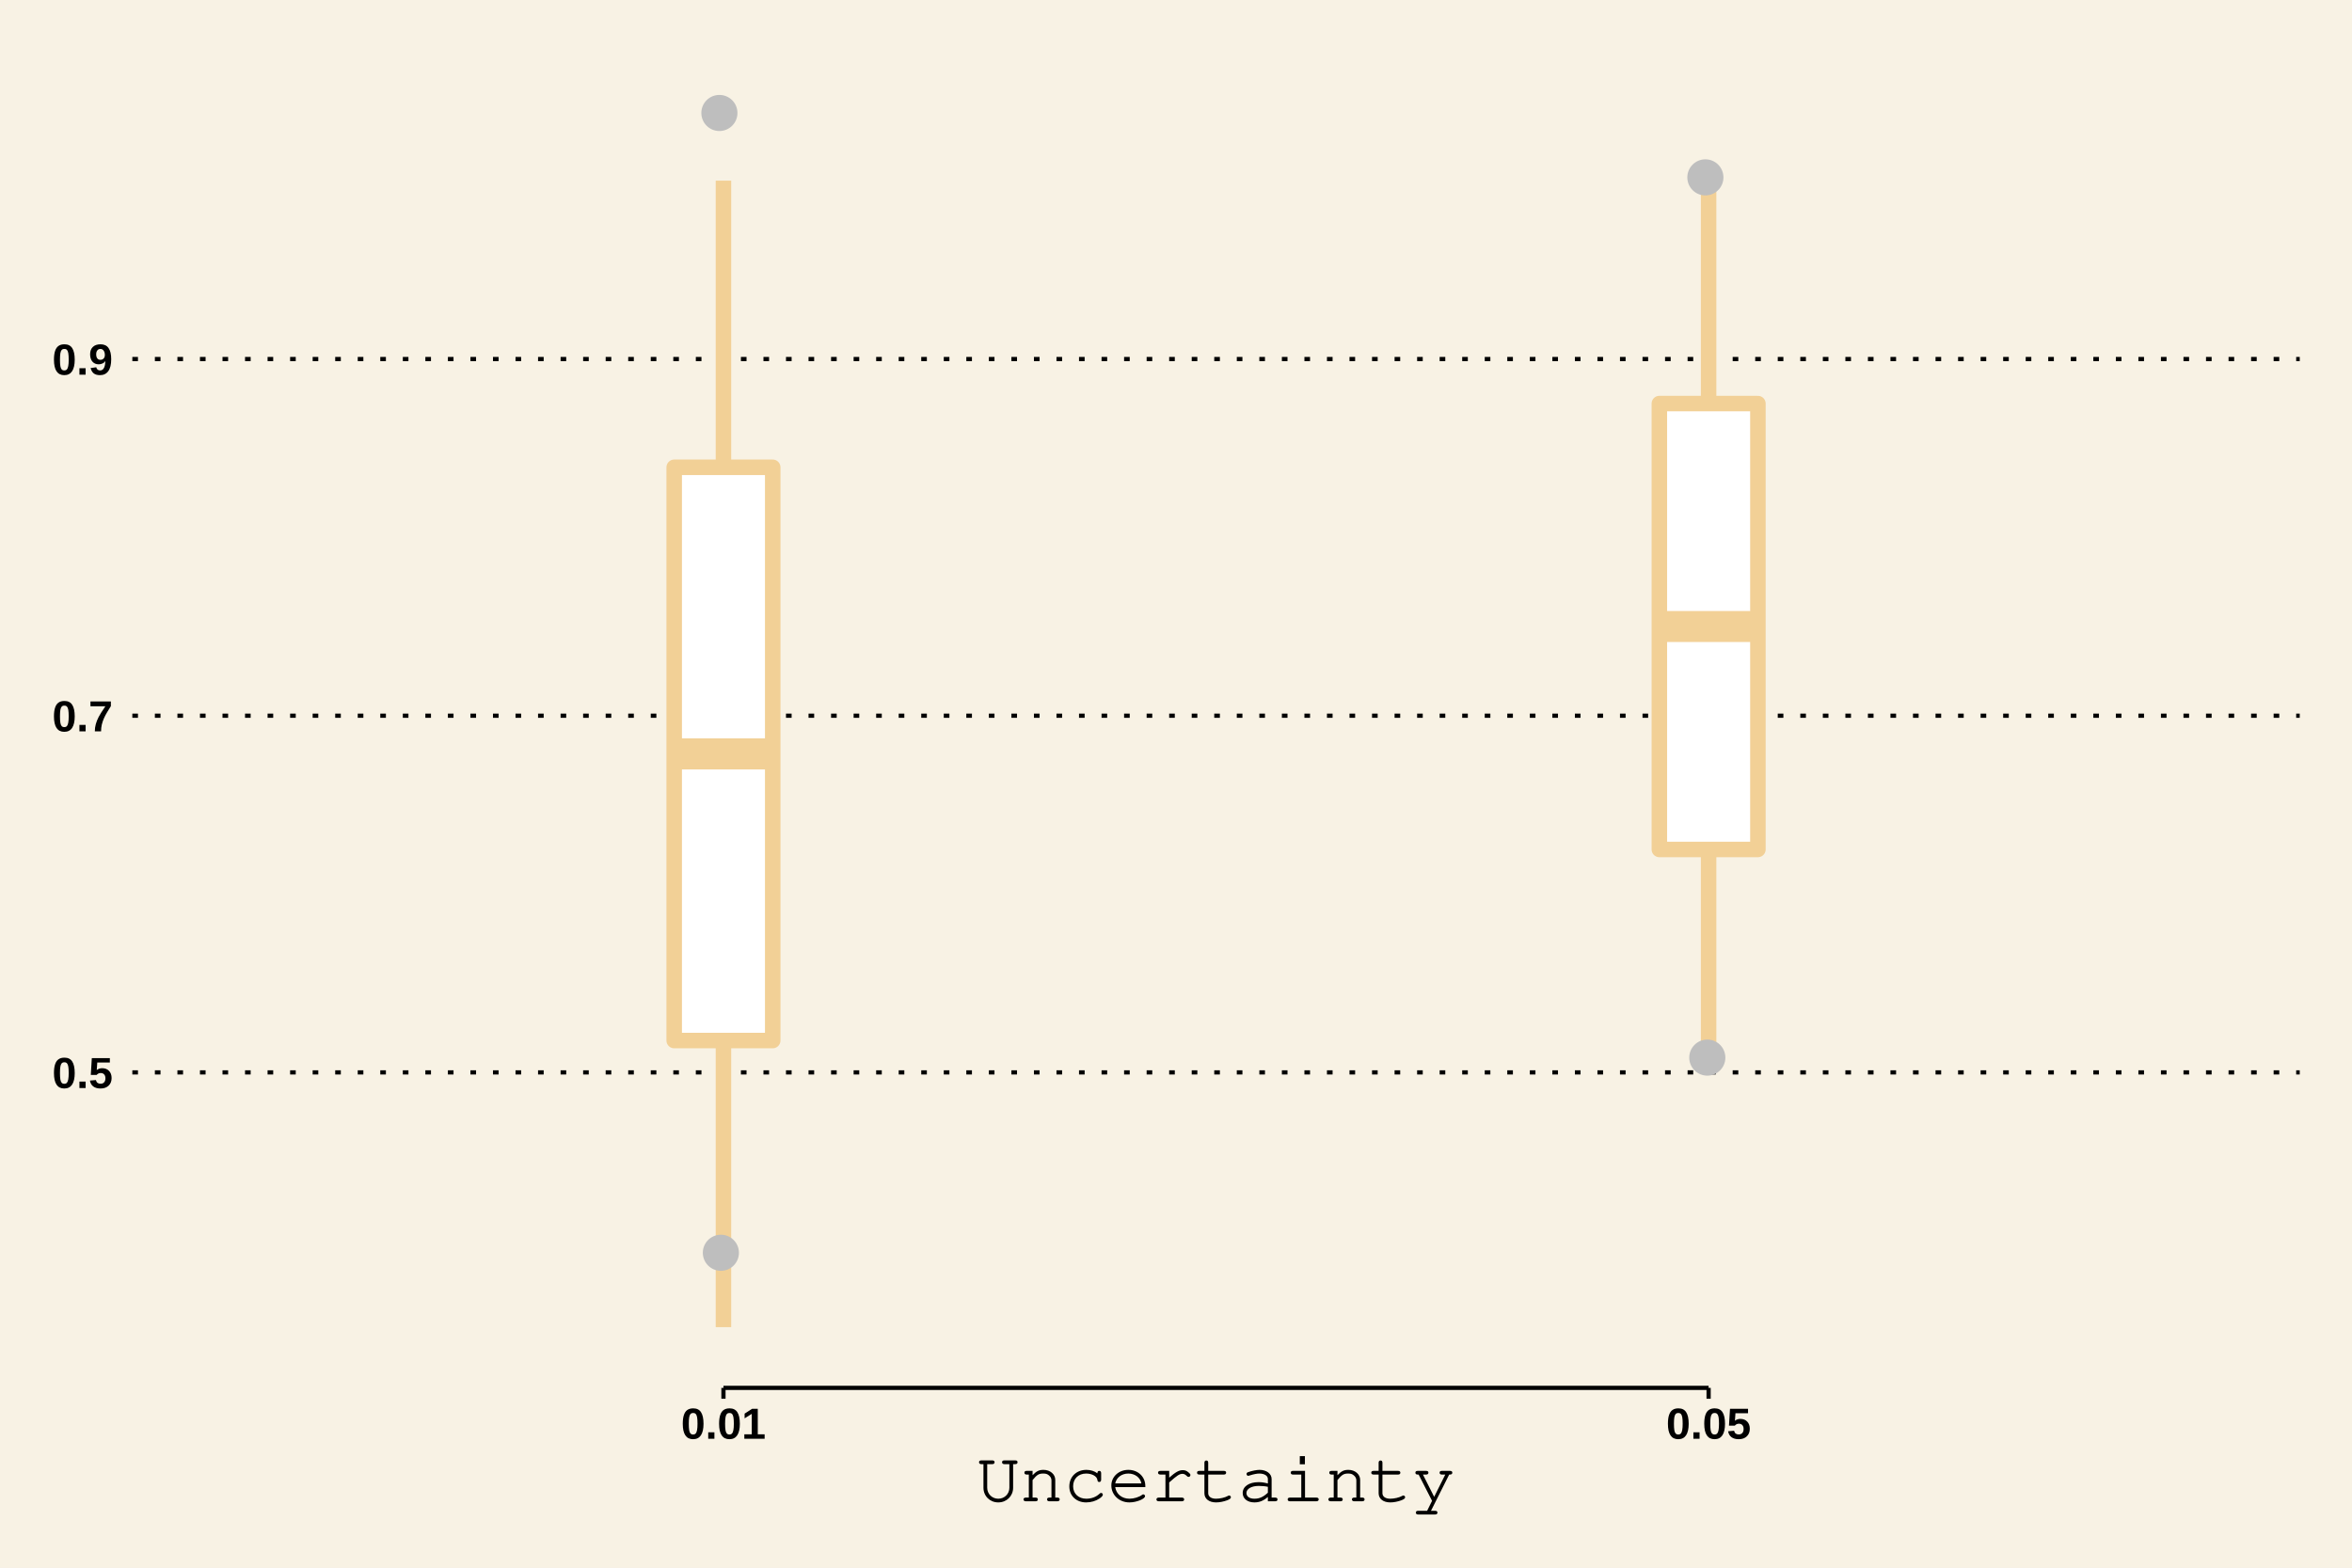
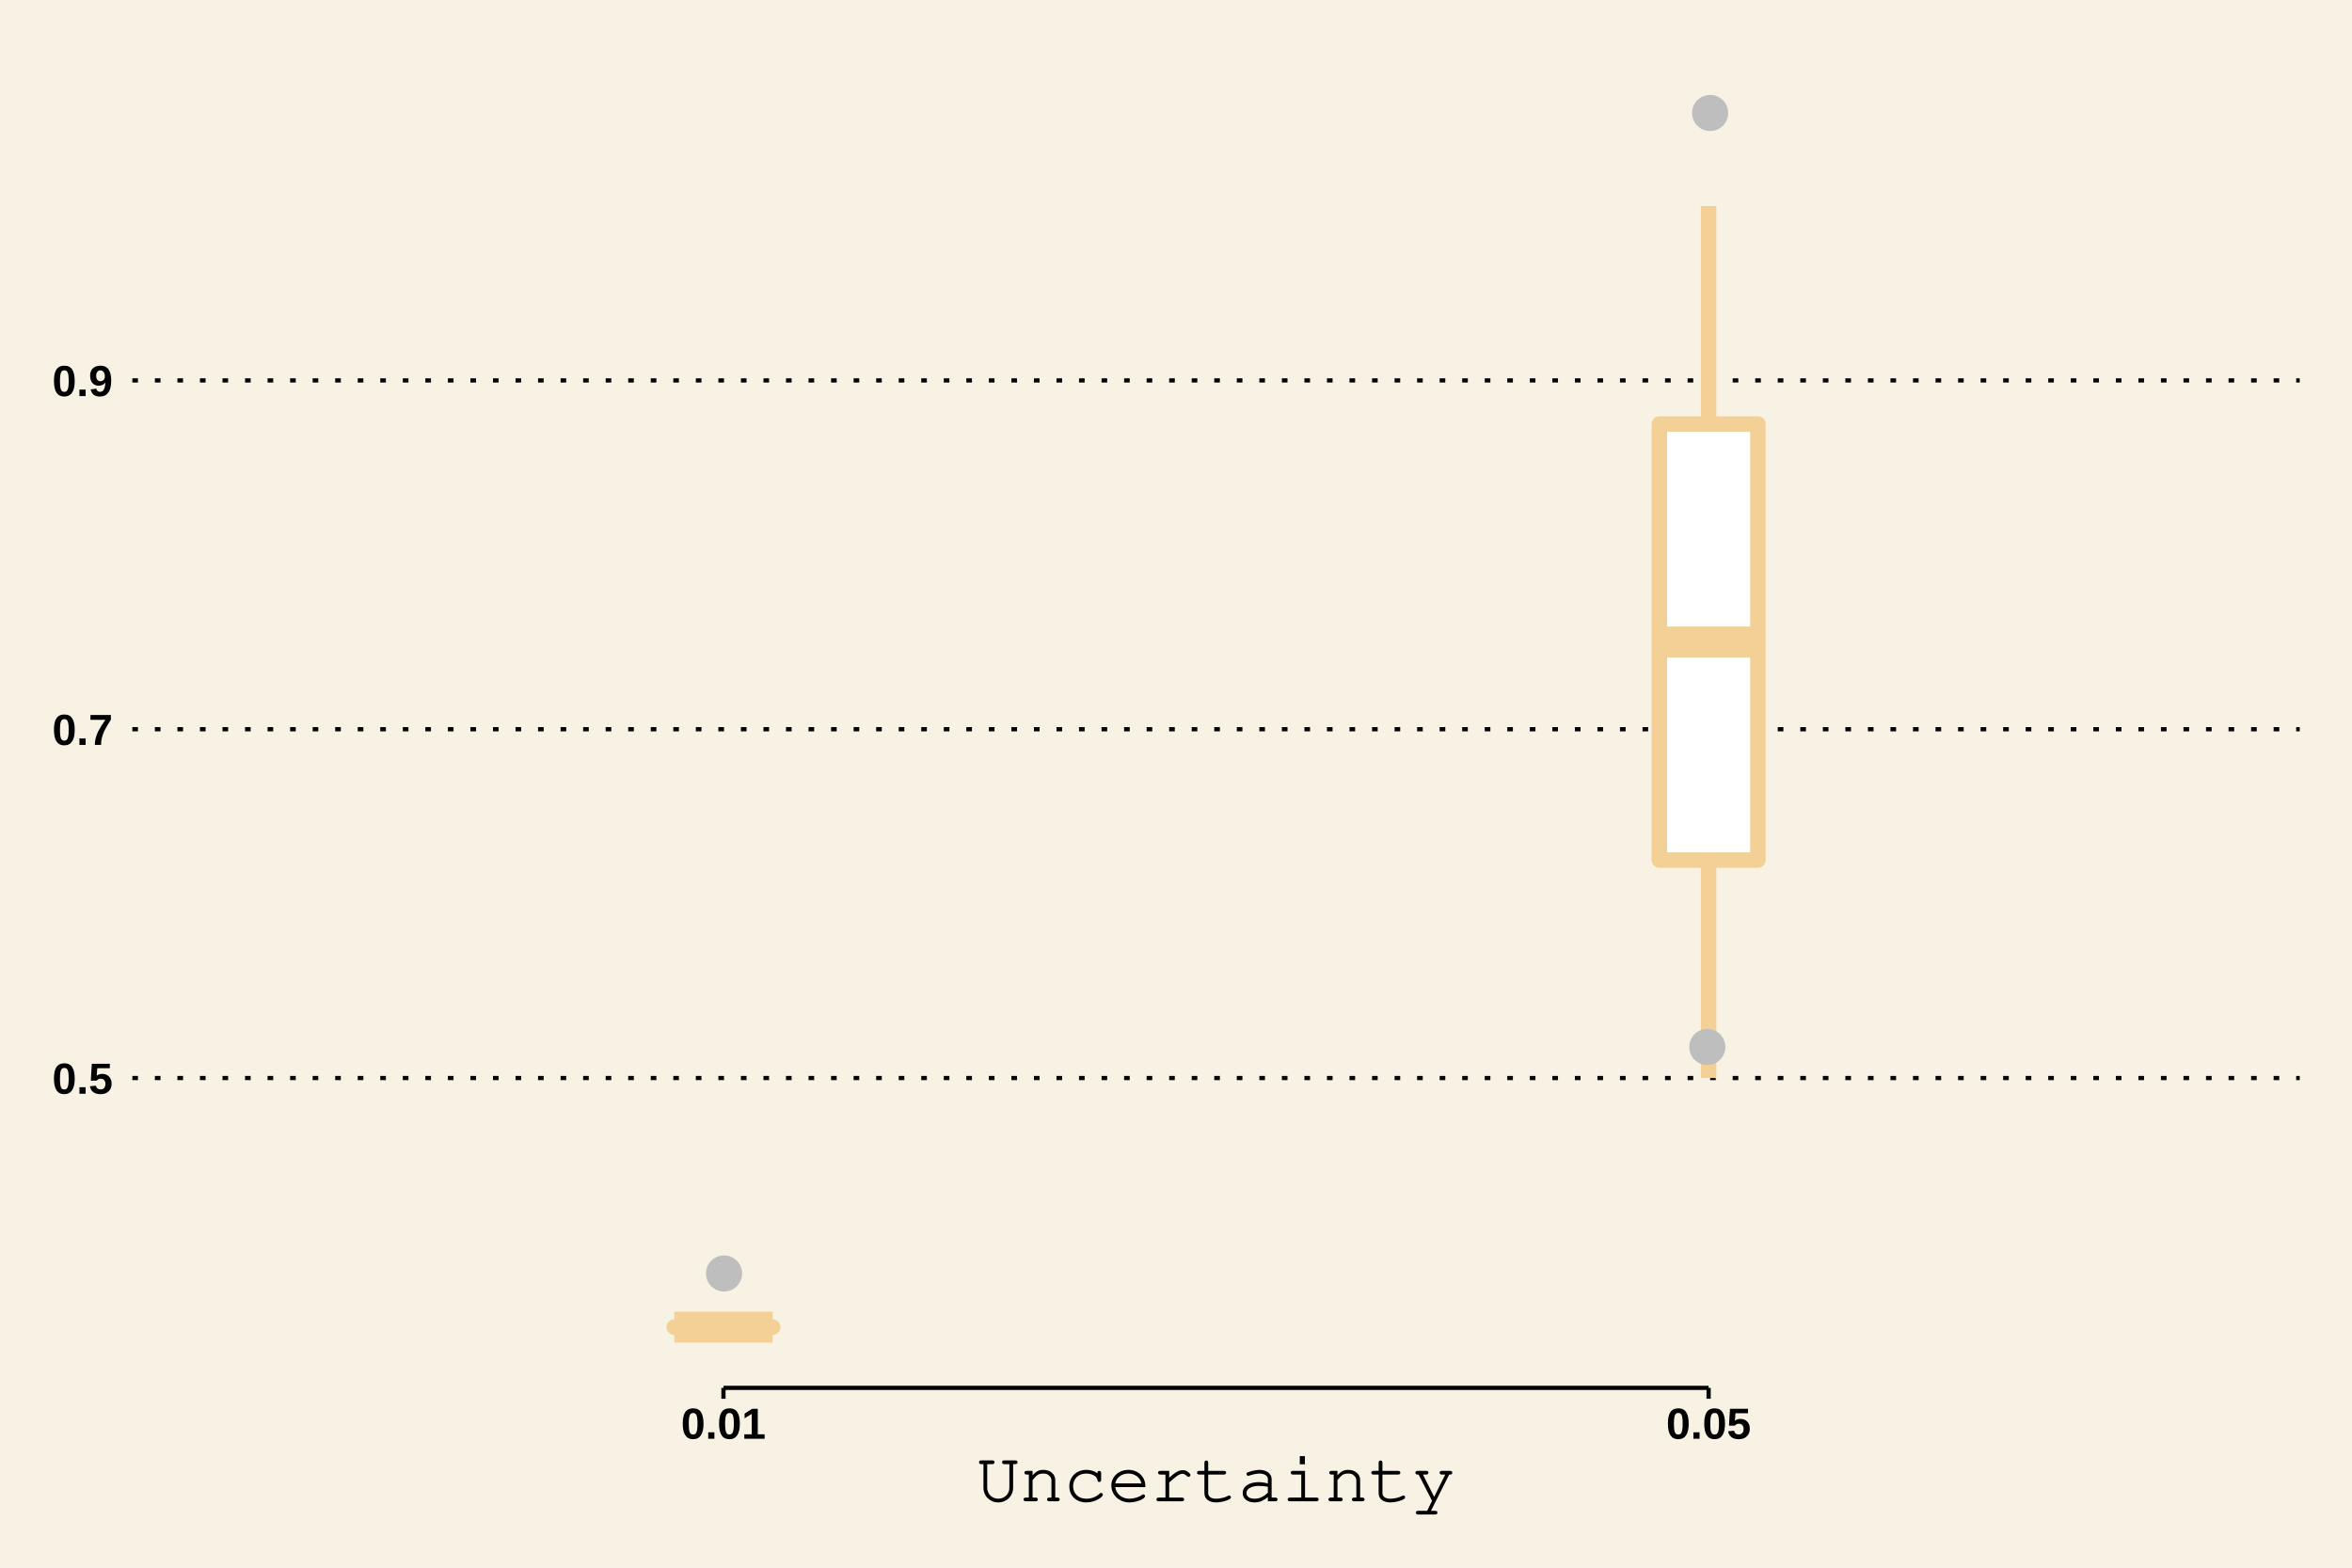
<svg xmlns="http://www.w3.org/2000/svg" class="svglite" width="648.00pt" height="432.00pt" viewBox="0 0 648.00 432.00">
  <defs>
    <style type="text/css">
    .svglite line, .svglite polyline, .svglite polygon, .svglite path, .svglite rect, .svglite circle {
      fill: none;
      stroke: #000000;
      stroke-linecap: round;
      stroke-linejoin: round;
      stroke-miterlimit: 10.00;
    }
  </style>
  </defs>
  <rect width="100%" height="100%" style="stroke: none; fill: #F8F2E4;" />
  <defs>
    <clipPath id="cpMC4wMHw2NDguMDB8MC4wMHw0MzIuMDA=">
      <rect x="0.00" y="0.00" width="648.00" height="432.00" />
    </clipPath>
  </defs>
  <g clip-path="url(#cpMC4wMHw2NDguMDB8MC4wMHw0MzIuMDA=)">
    <rect x="0.00" y="0" width="648.00" height="432.00" style="stroke-width: 1.16; stroke: none; fill: #F8F2E4;" />
  </g>
  <defs>
    <clipPath id="cpMzYuNDZ8NjMzLjYwfDE0LjQwfDM4Mi40NQ==">
      <rect x="36.46" y="14.40" width="597.14" height="368.05" />
    </clipPath>
  </defs>
  <g clip-path="url(#cpMzYuNDZ8NjMzLjYwfDE0LjQwfDM4Mi40NQ==)">
    <rect x="36.46" y="14.40" width="597.14" height="368.05" style="stroke-width: 1.16; stroke: none; fill: #F8F2E4;" />
-     <polyline points="36.46,295.51 633.60,295.51 " style="stroke-width: 1.16; stroke-dasharray: 1.55,4.66; stroke-linecap: butt;" />
-     <polyline points="36.46,197.22 633.60,197.22 " style="stroke-width: 1.16; stroke-dasharray: 1.55,4.66; stroke-linecap: butt;" />
-     <polyline points="36.46,98.93 633.60,98.93 " style="stroke-width: 1.16; stroke-dasharray: 1.55,4.66; stroke-linecap: butt;" />
-     <line x1="199.32" y1="128.77" x2="199.32" y2="49.78" style="stroke-width: 4.27; stroke: #F2D096; stroke-linecap: butt;" />
-     <line x1="199.32" y1="286.74" x2="199.32" y2="365.72" style="stroke-width: 4.27; stroke: #F2D096; stroke-linecap: butt;" />
-     <polygon points="185.75,128.77 185.75,286.74 212.89,286.74 212.89,128.77 185.75,128.77 " style="stroke-width: 4.27; stroke: #F2D096; fill: #FFFFFF;" />
-     <line x1="185.75" y1="207.75" x2="212.89" y2="207.75" style="stroke-width: 8.54; stroke: #F2D096; stroke-linecap: butt;" />
-     <line x1="470.74" y1="111.21" x2="470.74" y2="49.78" style="stroke-width: 4.27; stroke: #F2D096; stroke-linecap: butt;" />
-     <line x1="470.74" y1="234.08" x2="470.74" y2="295.51" style="stroke-width: 4.27; stroke: #F2D096; stroke-linecap: butt;" />
-     <polygon points="457.17,111.21 457.17,234.08 484.32,234.08 484.32,111.21 457.17,111.21 " style="stroke-width: 4.27; stroke: #F2D096; fill: #FFFFFF;" />
-     <line x1="457.17" y1="172.65" x2="484.32" y2="172.65" style="stroke-width: 8.54; stroke: #F2D096; stroke-linecap: butt;" />
-     <circle cx="198.61" cy="345.22" r="4.62" style="stroke-width: 0.71; stroke: #BEBEBE; fill: #BEBEBE;" />
-     <circle cx="198.20" cy="31.13" r="4.62" style="stroke-width: 0.71; stroke: #BEBEBE; fill: #BEBEBE;" />
-     <circle cx="470.38" cy="291.44" r="4.62" style="stroke-width: 0.71; stroke: #BEBEBE; fill: #BEBEBE;" />
-     <circle cx="469.85" cy="48.88" r="4.62" style="stroke-width: 0.71; stroke: #BEBEBE; fill: #BEBEBE;" />
+     <polyline points="36.46,297.07 633.60,297.07 " style="stroke-width: 1.16; stroke-dasharray: 1.55,4.66; stroke-linecap: butt;" />
+     <polyline points="36.46,200.95 633.60,200.95 " style="stroke-width: 1.16; stroke-dasharray: 1.55,4.66; stroke-linecap: butt;" />
+     <polyline points="36.46,104.83 633.60,104.83 " style="stroke-width: 1.16; stroke-dasharray: 1.55,4.66; stroke-linecap: butt;" />
+     <line x1="199.32" y1="365.72" x2="199.32" y2="365.72" style="stroke-width: 4.27; stroke: #F2D096; stroke-linecap: butt;" />
+     <line x1="199.32" y1="365.72" x2="199.32" y2="365.72" style="stroke-width: 4.27; stroke: #F2D096; stroke-linecap: butt;" />
+     <polygon points="185.75,365.72 185.75,365.72 212.89,365.72 212.89,365.72 185.75,365.72 " style="stroke-width: 4.27; stroke: #F2D096; fill: #FFFFFF;" />
+     <line x1="185.75" y1="365.72" x2="212.89" y2="365.72" style="stroke-width: 8.54; stroke: #F2D096; stroke-linecap: butt;" />
+     <line x1="470.74" y1="116.85" x2="470.74" y2="56.78" style="stroke-width: 4.27; stroke: #F2D096; stroke-linecap: butt;" />
+     <line x1="470.74" y1="237.00" x2="470.74" y2="297.07" style="stroke-width: 4.27; stroke: #F2D096; stroke-linecap: butt;" />
+     <polygon points="457.17,116.85 457.17,237.00 484.32,237.00 484.32,116.85 457.17,116.85 " style="stroke-width: 4.27; stroke: #F2D096; fill: #FFFFFF;" />
+     <line x1="457.17" y1="176.92" x2="484.32" y2="176.92" style="stroke-width: 8.54; stroke: #F2D096; stroke-linecap: butt;" />
+     <circle cx="199.48" cy="350.92" r="4.62" style="stroke-width: 0.71; stroke: #BEBEBE; fill: #BEBEBE;" />
+     <circle cx="470.38" cy="288.51" r="4.62" style="stroke-width: 0.71; stroke: #BEBEBE; fill: #BEBEBE;" />
+     <circle cx="471.16" cy="31.13" r="4.62" style="stroke-width: 0.71; stroke: #BEBEBE; fill: #BEBEBE;" />
    <rect x="36.46" y="14.40" width="597.14" height="368.05" style="stroke-width: 1.16; stroke: none;" />
  </g>
  <g clip-path="url(#cpMC4wMHw2NDguMDB8MC4wMHw0MzIuMDA=)">
-     <text x="31.08" y="299.83" text-anchor="end" style="font-size: 12.00px; font-weight: bold; font-family: Arial;" textLength="16.68px" lengthAdjust="spacingAndGlyphs">0.5</text>
-     <text x="31.08" y="201.54" text-anchor="end" style="font-size: 12.00px; font-weight: bold; font-family: Arial;" textLength="16.68px" lengthAdjust="spacingAndGlyphs">0.7</text>
-     <text x="31.08" y="103.25" text-anchor="end" style="font-size: 12.00px; font-weight: bold; font-family: Arial;" textLength="16.68px" lengthAdjust="spacingAndGlyphs">0.9</text>
+     <text x="31.08" y="301.39" text-anchor="end" style="font-size: 12.00px; font-weight: bold; font-family: Arial;" textLength="16.68px" lengthAdjust="spacingAndGlyphs">0.5</text>
+     <text x="31.08" y="205.27" text-anchor="end" style="font-size: 12.00px; font-weight: bold; font-family: Arial;" textLength="16.68px" lengthAdjust="spacingAndGlyphs">0.7</text>
+     <text x="31.08" y="109.15" text-anchor="end" style="font-size: 12.00px; font-weight: bold; font-family: Arial;" textLength="16.68px" lengthAdjust="spacingAndGlyphs">0.9</text>
    <polyline points="199.32,382.45 470.74,382.45 " style="stroke-width: 1.16; stroke-linecap: butt;" />
    <polyline points="199.32,385.44 199.32,382.45 " style="stroke-width: 1.16; stroke-linecap: butt;" />
    <polyline points="470.74,385.44 470.74,382.45 " style="stroke-width: 1.16; stroke-linecap: butt;" />
    <text x="199.32" y="396.47" text-anchor="middle" style="font-size: 12.00px; font-weight: bold; font-family: Arial;" textLength="23.36px" lengthAdjust="spacingAndGlyphs">0.01</text>
    <text x="470.74" y="396.47" text-anchor="middle" style="font-size: 12.00px; font-weight: bold; font-family: Arial;" textLength="23.36px" lengthAdjust="spacingAndGlyphs">0.05</text>
    <text x="335.03" y="413.70" text-anchor="middle" style="font-size: 20.00px; font-weight: 0; font-family: Courier;" textLength="132.03px" lengthAdjust="spacingAndGlyphs">Uncertainty</text>
  </g>
</svg>
